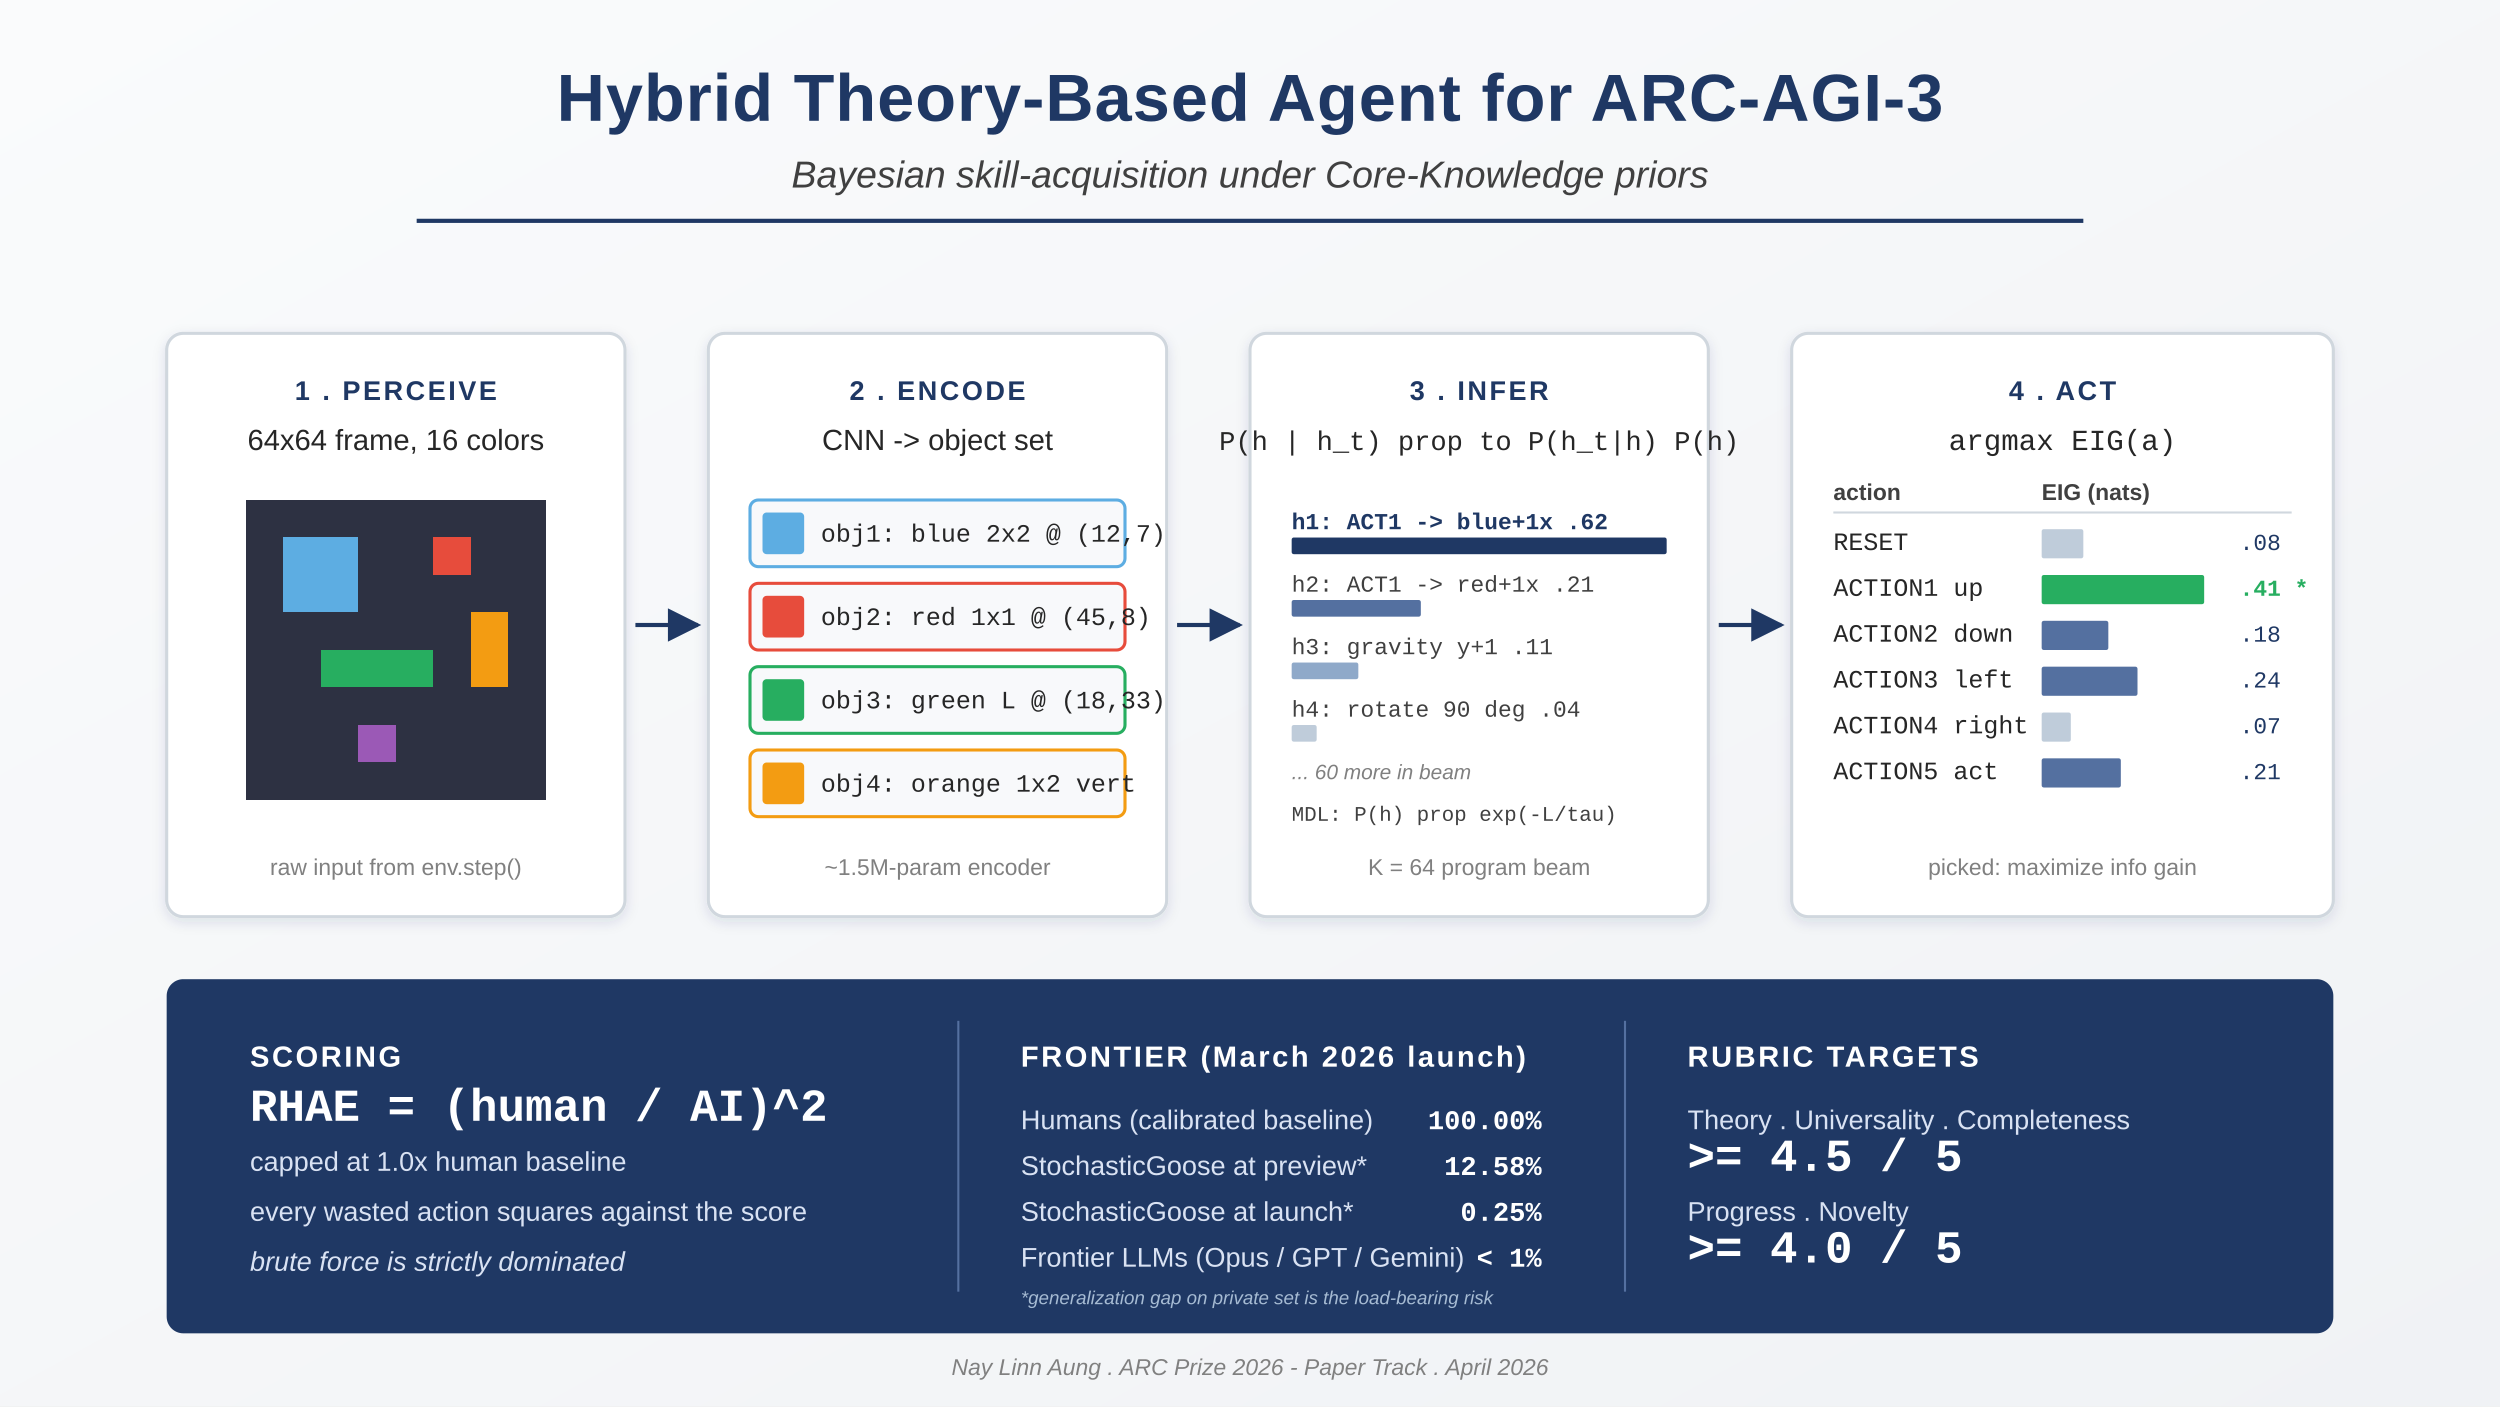
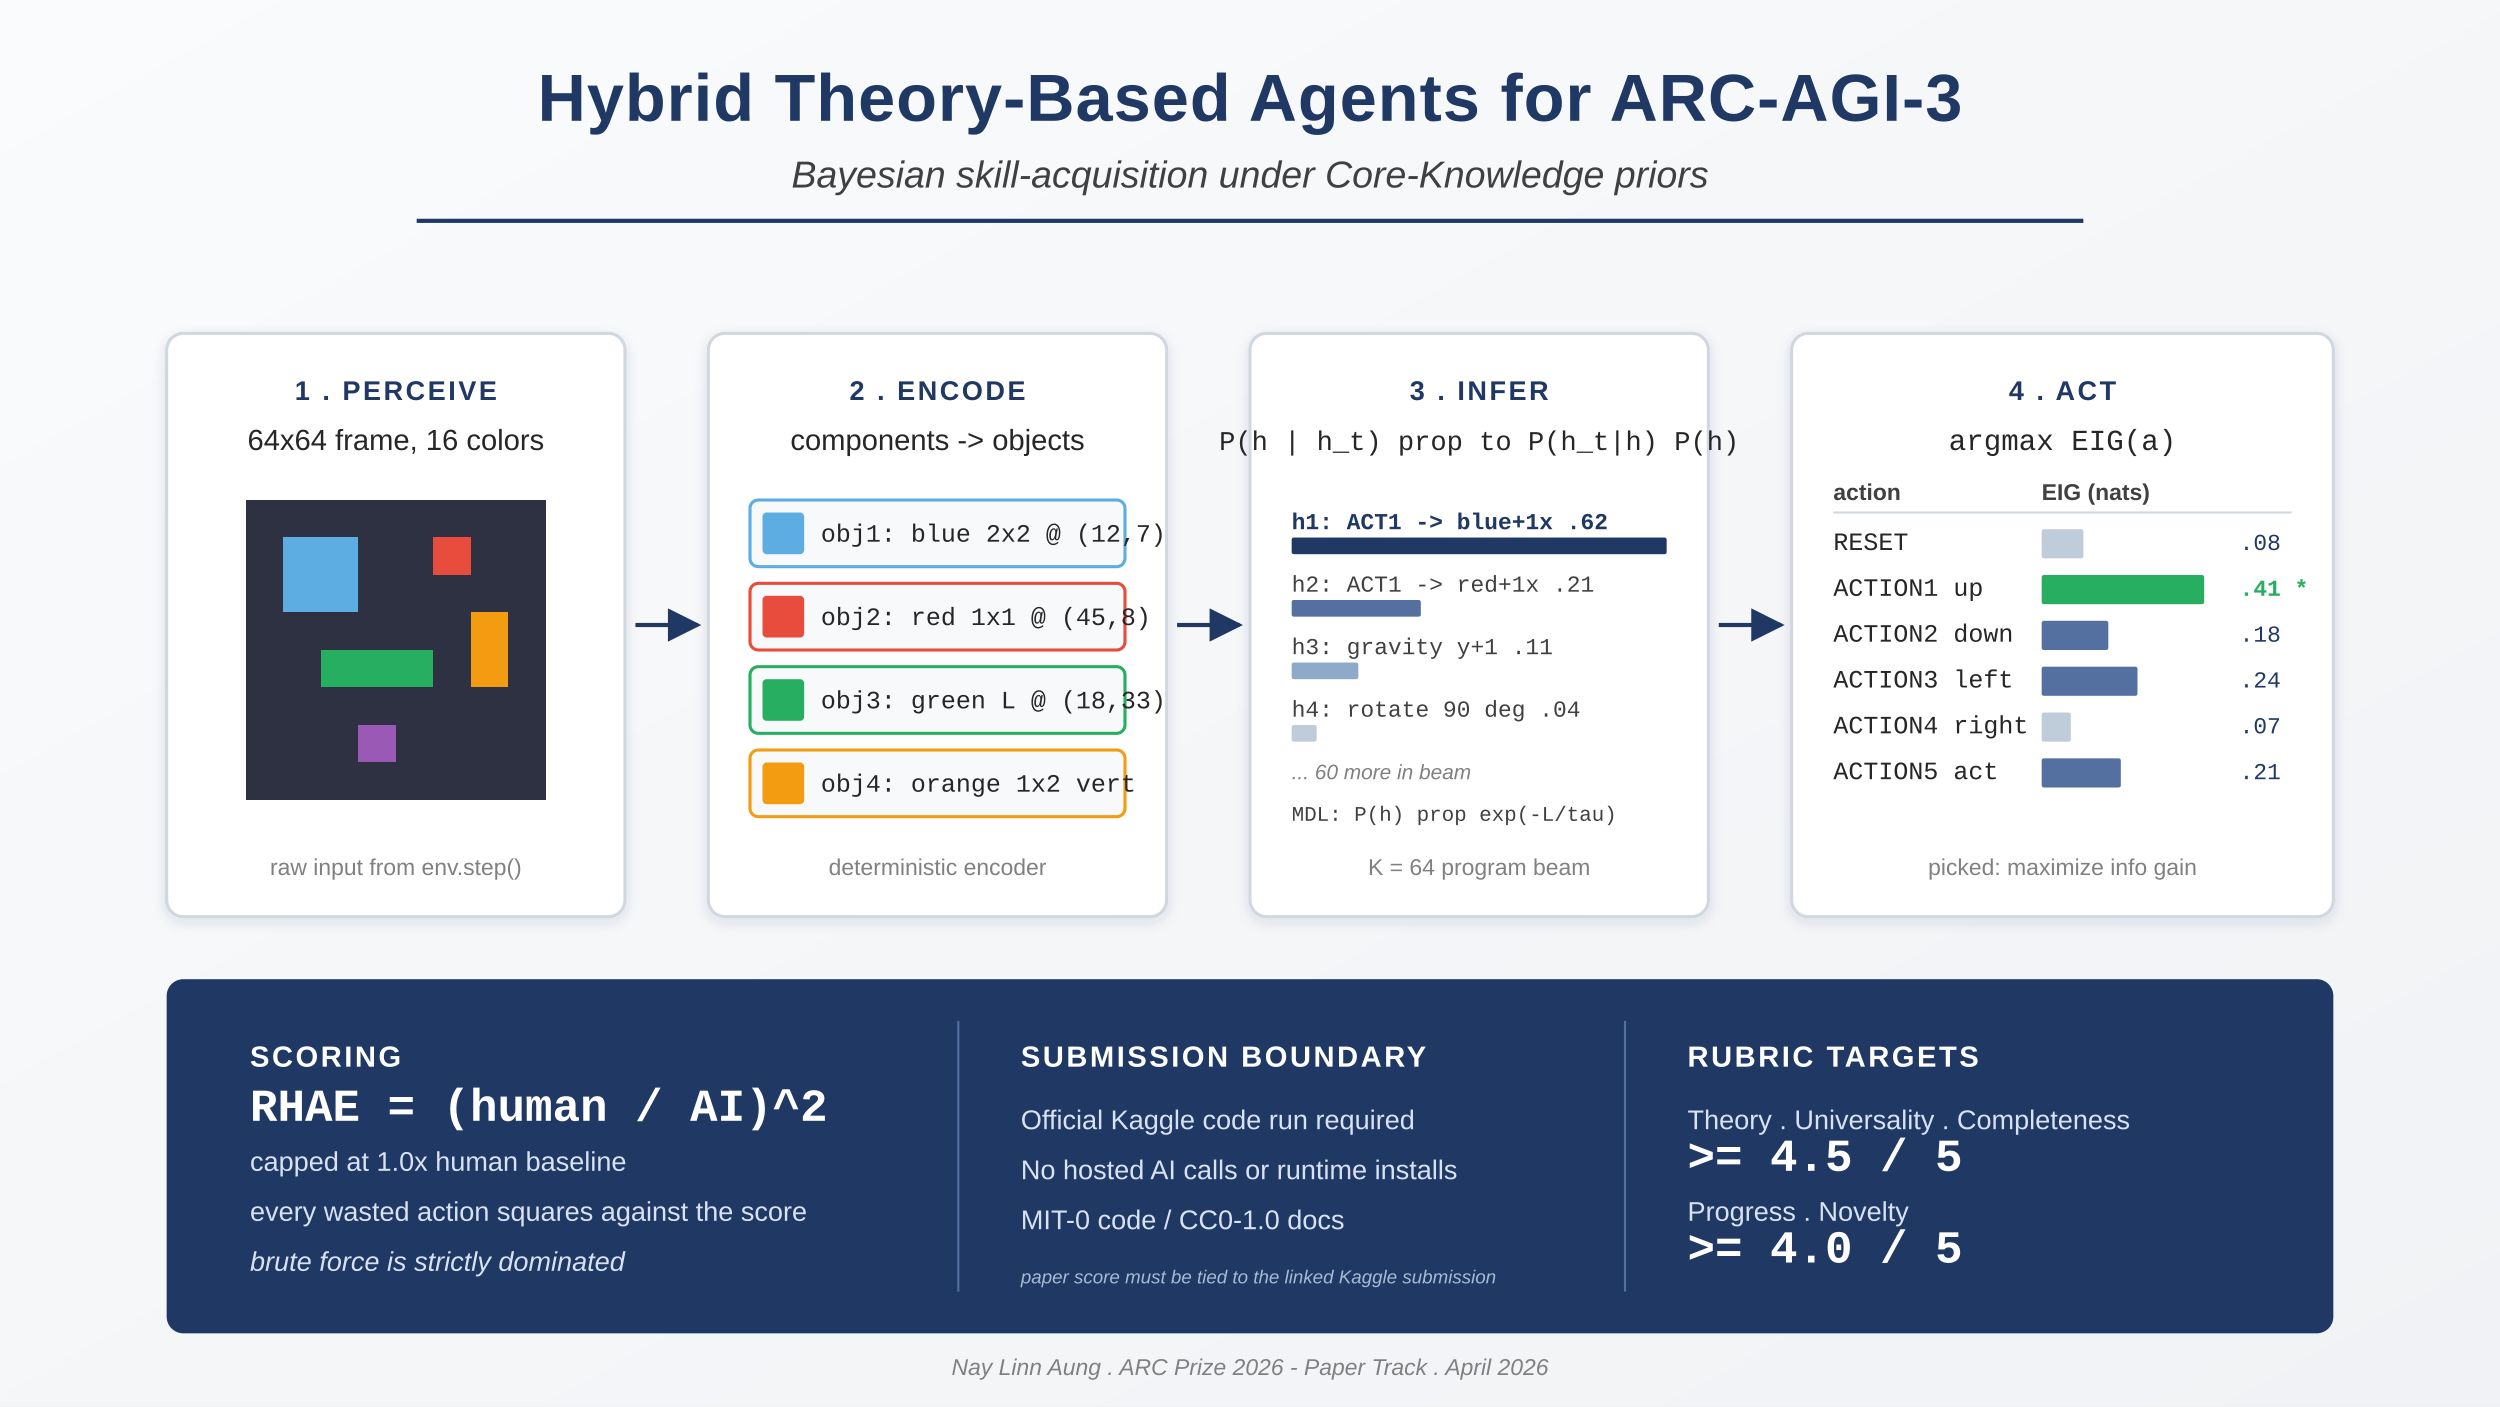
<svg xmlns="http://www.w3.org/2000/svg" viewBox="0 0 1200 675" font-family="Calibri, Arial, sans-serif">
  <defs>
    <linearGradient id="bg" x1="0" y1="0" x2="1" y2="1">
      <stop offset="0%" stop-color="#FAFBFC" />
      <stop offset="100%" stop-color="#F0F2F5" />
    </linearGradient>
    <marker id="arrow" viewBox="0 0 10 10" refX="9" refY="5" markerWidth="8" markerHeight="8" orient="auto">
      <path d="M 0 0 L 10 5 L 0 10 Z" fill="#1F3864" />
    </marker>
    <filter id="softShadow" x="-20%" y="-20%" width="140%" height="140%">
      <feDropShadow dx="0" dy="2" stdDeviation="3" flood-color="#1F3864" flood-opacity="0.12" />
    </filter>
  </defs>
  <rect width="1200" height="675" fill="url(#bg)" />
  <text x="600" y="58" text-anchor="middle" font-size="32" font-weight="700" fill="#1F3864" letter-spacing="0.5">
-     Hybrid Theory-Based Agent for ARC-AGI-3
+     Hybrid Theory-Based Agents for ARC-AGI-3
  </text>
  <text x="600" y="90" text-anchor="middle" font-size="18" font-style="italic" fill="#404040">
    Bayesian skill-acquisition under Core-Knowledge priors
  </text>
  <rect x="200" y="105" width="800" height="2" fill="#1F3864" />
  <g transform="translate(80,160)">
    <rect width="220" height="280" rx="8" fill="#FFFFFF" stroke="#D0D7DE" stroke-width="1.5" filter="url(#softShadow)" />
    <text x="110" y="32" text-anchor="middle" font-size="13" font-weight="700" fill="#1F3864" letter-spacing="1.2">
      1 . PERCEIVE
    </text>
    <text x="110" y="56" text-anchor="middle" font-size="14" fill="#262626">64x64 frame, 16 colors</text>
    <g transform="translate(38,80)" shape-rendering="crispEdges">
      <rect x="0" y="0" width="18" height="18" fill="#2D3142" />
      <rect x="18" y="0" width="18" height="18" fill="#2D3142" />
      <rect x="36" y="0" width="18" height="18" fill="#2D3142" />
      <rect x="54" y="0" width="18" height="18" fill="#2D3142" />
      <rect x="72" y="0" width="18" height="18" fill="#2D3142" />
      <rect x="90" y="0" width="18" height="18" fill="#2D3142" />
      <rect x="108" y="0" width="18" height="18" fill="#2D3142" />
      <rect x="126" y="0" width="18" height="18" fill="#2D3142" />
      <rect x="0" y="18" width="18" height="18" fill="#2D3142" />
      <rect x="18" y="18" width="18" height="18" fill="#5DADE2" />
      <rect x="36" y="18" width="18" height="18" fill="#5DADE2" />
      <rect x="54" y="18" width="18" height="18" fill="#2D3142" />
      <rect x="72" y="18" width="18" height="18" fill="#2D3142" />
      <rect x="90" y="18" width="18" height="18" fill="#E74C3C" />
      <rect x="108" y="18" width="18" height="18" fill="#2D3142" />
      <rect x="126" y="18" width="18" height="18" fill="#2D3142" />
      <rect x="0" y="36" width="18" height="18" fill="#2D3142" />
      <rect x="18" y="36" width="18" height="18" fill="#5DADE2" />
      <rect x="36" y="36" width="18" height="18" fill="#5DADE2" />
      <rect x="54" y="36" width="18" height="18" fill="#2D3142" />
      <rect x="72" y="36" width="18" height="18" fill="#2D3142" />
      <rect x="90" y="36" width="18" height="18" fill="#2D3142" />
      <rect x="108" y="36" width="18" height="18" fill="#2D3142" />
      <rect x="126" y="36" width="18" height="18" fill="#2D3142" />
      <rect x="0" y="54" width="18" height="18" fill="#2D3142" />
      <rect x="18" y="54" width="18" height="18" fill="#2D3142" />
      <rect x="36" y="54" width="18" height="18" fill="#2D3142" />
      <rect x="54" y="54" width="18" height="18" fill="#2D3142" />
      <rect x="72" y="54" width="18" height="18" fill="#2D3142" />
      <rect x="90" y="54" width="18" height="18" fill="#2D3142" />
      <rect x="108" y="54" width="18" height="18" fill="#F39C12" />
      <rect x="126" y="54" width="18" height="18" fill="#2D3142" />
      <rect x="0" y="72" width="18" height="18" fill="#2D3142" />
      <rect x="18" y="72" width="18" height="18" fill="#2D3142" />
      <rect x="36" y="72" width="18" height="18" fill="#27AE60" />
      <rect x="54" y="72" width="18" height="18" fill="#27AE60" />
      <rect x="72" y="72" width="18" height="18" fill="#27AE60" />
      <rect x="90" y="72" width="18" height="18" fill="#2D3142" />
      <rect x="108" y="72" width="18" height="18" fill="#F39C12" />
      <rect x="126" y="72" width="18" height="18" fill="#2D3142" />
      <rect x="0" y="90" width="18" height="18" fill="#2D3142" />
      <rect x="18" y="90" width="18" height="18" fill="#2D3142" />
      <rect x="36" y="90" width="18" height="18" fill="#2D3142" />
      <rect x="54" y="90" width="18" height="18" fill="#2D3142" />
      <rect x="72" y="90" width="18" height="18" fill="#2D3142" />
      <rect x="90" y="90" width="18" height="18" fill="#2D3142" />
      <rect x="108" y="90" width="18" height="18" fill="#2D3142" />
      <rect x="126" y="90" width="18" height="18" fill="#2D3142" />
      <rect x="0" y="108" width="18" height="18" fill="#2D3142" />
      <rect x="18" y="108" width="18" height="18" fill="#2D3142" />
      <rect x="36" y="108" width="18" height="18" fill="#2D3142" />
      <rect x="54" y="108" width="18" height="18" fill="#9B59B6" />
      <rect x="72" y="108" width="18" height="18" fill="#2D3142" />
      <rect x="90" y="108" width="18" height="18" fill="#2D3142" />
      <rect x="108" y="108" width="18" height="18" fill="#2D3142" />
      <rect x="126" y="108" width="18" height="18" fill="#2D3142" />
      <rect x="0" y="126" width="18" height="18" fill="#2D3142" />
      <rect x="18" y="126" width="18" height="18" fill="#2D3142" />
      <rect x="36" y="126" width="18" height="18" fill="#2D3142" />
      <rect x="54" y="126" width="18" height="18" fill="#2D3142" />
      <rect x="72" y="126" width="18" height="18" fill="#2D3142" />
      <rect x="90" y="126" width="18" height="18" fill="#2D3142" />
      <rect x="108" y="126" width="18" height="18" fill="#2D3142" />
      <rect x="126" y="126" width="18" height="18" fill="#2D3142" />
    </g>
    <text x="110" y="260" text-anchor="middle" font-size="11" fill="#808080">raw input from env.step()</text>
  </g>
  <g transform="translate(340,160)">
    <rect width="220" height="280" rx="8" fill="#FFFFFF" stroke="#D0D7DE" stroke-width="1.5" filter="url(#softShadow)" />
    <text x="110" y="32" text-anchor="middle" font-size="13" font-weight="700" fill="#1F3864" letter-spacing="1.2">
      2 . ENCODE
    </text>
-     <text x="110" y="56" text-anchor="middle" font-size="14" fill="#262626">CNN -&gt; object set</text>
+     <text x="110" y="56" text-anchor="middle" font-size="14" fill="#262626">components -&gt; objects</text>
    <g transform="translate(20,80)">
      <rect x="0" y="0" width="180" height="32" rx="4" fill="#F8F9FB" stroke="#5DADE2" stroke-width="1.5" />
      <rect x="6" y="6" width="20" height="20" fill="#5DADE2" rx="2" />
      <text x="34" y="20" font-size="12" fill="#262626" font-family="Consolas, Courier New, monospace">obj1: blue 2x2 @ (12,7)</text>
      <rect x="0" y="40" width="180" height="32" rx="4" fill="#F8F9FB" stroke="#E74C3C" stroke-width="1.5" />
      <rect x="6" y="46" width="20" height="20" fill="#E74C3C" rx="2" />
      <text x="34" y="60" font-size="12" fill="#262626" font-family="Consolas, Courier New, monospace">obj2: red 1x1 @ (45,8)</text>
      <rect x="0" y="80" width="180" height="32" rx="4" fill="#F8F9FB" stroke="#27AE60" stroke-width="1.5" />
      <rect x="6" y="86" width="20" height="20" fill="#27AE60" rx="2" />
      <text x="34" y="100" font-size="12" fill="#262626" font-family="Consolas, Courier New, monospace">obj3: green L @ (18,33)</text>
      <rect x="0" y="120" width="180" height="32" rx="4" fill="#F8F9FB" stroke="#F39C12" stroke-width="1.5" />
      <rect x="6" y="126" width="20" height="20" fill="#F39C12" rx="2" />
      <text x="34" y="140" font-size="12" fill="#262626" font-family="Consolas, Courier New, monospace">obj4: orange 1x2 vert</text>
    </g>
-     <text x="110" y="260" text-anchor="middle" font-size="11" fill="#808080">~1.5M-param encoder</text>
+     <text x="110" y="260" text-anchor="middle" font-size="11" fill="#808080">deterministic encoder</text>
  </g>
  <g transform="translate(600,160)">
    <rect width="220" height="280" rx="8" fill="#FFFFFF" stroke="#D0D7DE" stroke-width="1.5" filter="url(#softShadow)" />
    <text x="110" y="32" text-anchor="middle" font-size="13" font-weight="700" fill="#1F3864" letter-spacing="1.2">
      3 . INFER
    </text>
    <text x="110" y="56" text-anchor="middle" font-size="13" fill="#262626" font-family="Consolas, Courier New, monospace">P(h | h_t) prop to P(h_t|h) P(h)</text>
    <g transform="translate(20,84)">
      <text x="0" y="10" font-size="11" fill="#1F3864" font-family="Consolas, Courier New, monospace" font-weight="700">h1: ACT1 -&gt; blue+1x      .62</text>
      <rect x="0" y="14" width="180" height="8" fill="#1F3864" rx="1" />
      <text x="0" y="40" font-size="11" fill="#404040" font-family="Consolas, Courier New, monospace">h2: ACT1 -&gt; red+1x       .21</text>
      <rect x="0" y="44" width="62" height="8" fill="#5470A0" rx="1" />
      <text x="0" y="70" font-size="11" fill="#404040" font-family="Consolas, Courier New, monospace">h3: gravity y+1          .11</text>
      <rect x="0" y="74" width="32" height="8" fill="#8FA9C9" rx="1" />
      <text x="0" y="100" font-size="11" fill="#404040" font-family="Consolas, Courier New, monospace">h4: rotate 90 deg        .04</text>
      <rect x="0" y="104" width="12" height="8" fill="#BFCCDA" rx="1" />
      <text x="0" y="130" font-size="10" fill="#808080" font-style="italic">... 60 more in beam</text>
      <text x="0" y="150" font-size="10" fill="#404040" font-family="Consolas, Courier New, monospace">MDL: P(h) prop exp(-L/tau)</text>
    </g>
    <text x="110" y="260" text-anchor="middle" font-size="11" fill="#808080">K = 64 program beam</text>
  </g>
  <g transform="translate(860,160)">
    <rect width="260" height="280" rx="8" fill="#FFFFFF" stroke="#D0D7DE" stroke-width="1.5" filter="url(#softShadow)" />
    <text x="130" y="32" text-anchor="middle" font-size="13" font-weight="700" fill="#1F3864" letter-spacing="1.2">
      4 . ACT
    </text>
    <text x="130" y="56" text-anchor="middle" font-size="14" fill="#262626" font-family="Consolas, Courier New, monospace">argmax EIG(a)</text>
    <g transform="translate(20,80)">
      <text x="0" y="0" font-size="11" font-weight="700" fill="#404040">action</text>
      <text x="100" y="0" font-size="11" font-weight="700" fill="#404040">EIG (nats)</text>
      <line x1="0" y1="6" x2="220" y2="6" stroke="#D0D7DE" />
      <text x="0" y="24" font-size="12" fill="#262626" font-family="Consolas, Courier New, monospace">RESET</text>
      <rect x="100" y="14" width="20" height="14" fill="#BFCCDA" rx="1" />
      <text x="195" y="24" font-size="11" fill="#1F3864" font-family="Consolas, Courier New, monospace">.08</text>
      <text x="0" y="46" font-size="12" fill="#262626" font-family="Consolas, Courier New, monospace">ACTION1 up</text>
      <rect x="100" y="36" width="78" height="14" fill="#27AE60" rx="1" />
      <text x="195" y="46" font-size="11" fill="#27AE60" font-weight="700" font-family="Consolas, Courier New, monospace">.41 *</text>
      <text x="0" y="68" font-size="12" fill="#262626" font-family="Consolas, Courier New, monospace">ACTION2 down</text>
      <rect x="100" y="58" width="32" height="14" fill="#5470A0" rx="1" />
      <text x="195" y="68" font-size="11" fill="#1F3864" font-family="Consolas, Courier New, monospace">.18</text>
      <text x="0" y="90" font-size="12" fill="#262626" font-family="Consolas, Courier New, monospace">ACTION3 left</text>
      <rect x="100" y="80" width="46" height="14" fill="#5470A0" rx="1" />
      <text x="195" y="90" font-size="11" fill="#1F3864" font-family="Consolas, Courier New, monospace">.24</text>
      <text x="0" y="112" font-size="12" fill="#262626" font-family="Consolas, Courier New, monospace">ACTION4 right</text>
      <rect x="100" y="102" width="14" height="14" fill="#BFCCDA" rx="1" />
      <text x="195" y="112" font-size="11" fill="#1F3864" font-family="Consolas, Courier New, monospace">.07</text>
      <text x="0" y="134" font-size="12" fill="#262626" font-family="Consolas, Courier New, monospace">ACTION5 act</text>
      <rect x="100" y="124" width="38" height="14" fill="#5470A0" rx="1" />
      <text x="195" y="134" font-size="11" fill="#1F3864" font-family="Consolas, Courier New, monospace">.21</text>
    </g>
    <text x="130" y="260" text-anchor="middle" font-size="11" fill="#808080">picked: maximize info gain</text>
  </g>
  <line x1="305" y1="300" x2="335" y2="300" stroke="#1F3864" stroke-width="2" marker-end="url(#arrow)" />
  <line x1="565" y1="300" x2="595" y2="300" stroke="#1F3864" stroke-width="2" marker-end="url(#arrow)" />
  <line x1="825" y1="300" x2="855" y2="300" stroke="#1F3864" stroke-width="2" marker-end="url(#arrow)" />
  <g transform="translate(80,470)">
    <rect width="1040" height="170" rx="8" fill="#1F3864" />
    <text x="40" y="42" font-size="14" font-weight="700" fill="#FFFFFF" letter-spacing="1.2">SCORING</text>
    <text x="40" y="68" font-size="22" font-weight="700" fill="#FFFFFF" font-family="Consolas, Courier New, monospace">
      RHAE = (human / AI)^2
    </text>
    <text x="40" y="92" font-size="13" fill="#D9E2F3">
      capped at 1.0x human baseline
    </text>
    <text x="40" y="116" font-size="13" fill="#D9E2F3">
      every wasted action squares against the score
    </text>
    <text x="40" y="140" font-size="13" fill="#D9E2F3" font-style="italic">
      brute force is strictly dominated
    </text>
    <line x1="380" y1="20" x2="380" y2="150" stroke="#5470A0" stroke-width="1" />
-     <text x="410" y="42" font-size="14" font-weight="700" fill="#FFFFFF" letter-spacing="1.2">FRONTIER (March 2026 launch)</text>
-     <text x="410" y="72" font-size="13" fill="#D9E2F3">Humans (calibrated baseline)</text>
-     <text x="660" y="72" font-size="13" font-weight="700" fill="#FFFFFF" font-family="Consolas, Courier New, monospace" text-anchor="end">100.00%</text>
-     <text x="410" y="94" font-size="13" fill="#D9E2F3">StochasticGoose at preview*</text>
-     <text x="660" y="94" font-size="13" font-weight="700" fill="#FFFFFF" font-family="Consolas, Courier New, monospace" text-anchor="end">12.58%</text>
-     <text x="410" y="116" font-size="13" fill="#D9E2F3">StochasticGoose at launch*</text>
-     <text x="660" y="116" font-size="13" font-weight="700" fill="#FFFFFF" font-family="Consolas, Courier New, monospace" text-anchor="end">0.25%</text>
-     <text x="410" y="138" font-size="13" fill="#D9E2F3">Frontier LLMs (Opus / GPT / Gemini)</text>
-     <text x="660" y="138" font-size="13" font-weight="700" fill="#FFFFFF" font-family="Consolas, Courier New, monospace" text-anchor="end">&lt; 1%</text>
-     <text x="410" y="156" font-size="9" fill="#A6BBD3" font-style="italic">*generalization gap on private set is the load-bearing risk</text>
+     <text x="410" y="42" font-size="14" font-weight="700" fill="#FFFFFF" letter-spacing="1.2">SUBMISSION BOUNDARY</text>
+     <text x="410" y="72" font-size="13" fill="#D9E2F3">Official Kaggle code run required</text>
+     <text x="410" y="96" font-size="13" fill="#D9E2F3">No hosted AI calls or runtime installs</text>
+     <text x="410" y="120" font-size="13" fill="#D9E2F3">MIT-0 code / CC0-1.0 docs</text>
+     <text x="410" y="146" font-size="9" fill="#A6BBD3" font-style="italic">paper score must be tied to the linked Kaggle submission</text>
    <line x1="700" y1="20" x2="700" y2="150" stroke="#5470A0" stroke-width="1" />
    <text x="730" y="42" font-size="14" font-weight="700" fill="#FFFFFF" letter-spacing="1.2">RUBRIC TARGETS</text>
    <text x="730" y="72" font-size="13" fill="#D9E2F3">Theory . Universality . Completeness</text>
    <text x="730" y="92" font-size="22" font-weight="700" fill="#FFFFFF" font-family="Consolas, Courier New, monospace">&gt;= 4.5 / 5</text>
    <text x="730" y="116" font-size="13" fill="#D9E2F3">Progress . Novelty</text>
    <text x="730" y="136" font-size="22" font-weight="700" fill="#FFFFFF" font-family="Consolas, Courier New, monospace">&gt;= 4.0 / 5</text>
  </g>
  <text x="600" y="660" text-anchor="middle" font-size="11" fill="#808080" font-style="italic">
    Nay Linn Aung   .   ARC Prize 2026 - Paper Track   .   April 2026
  </text>
</svg>
